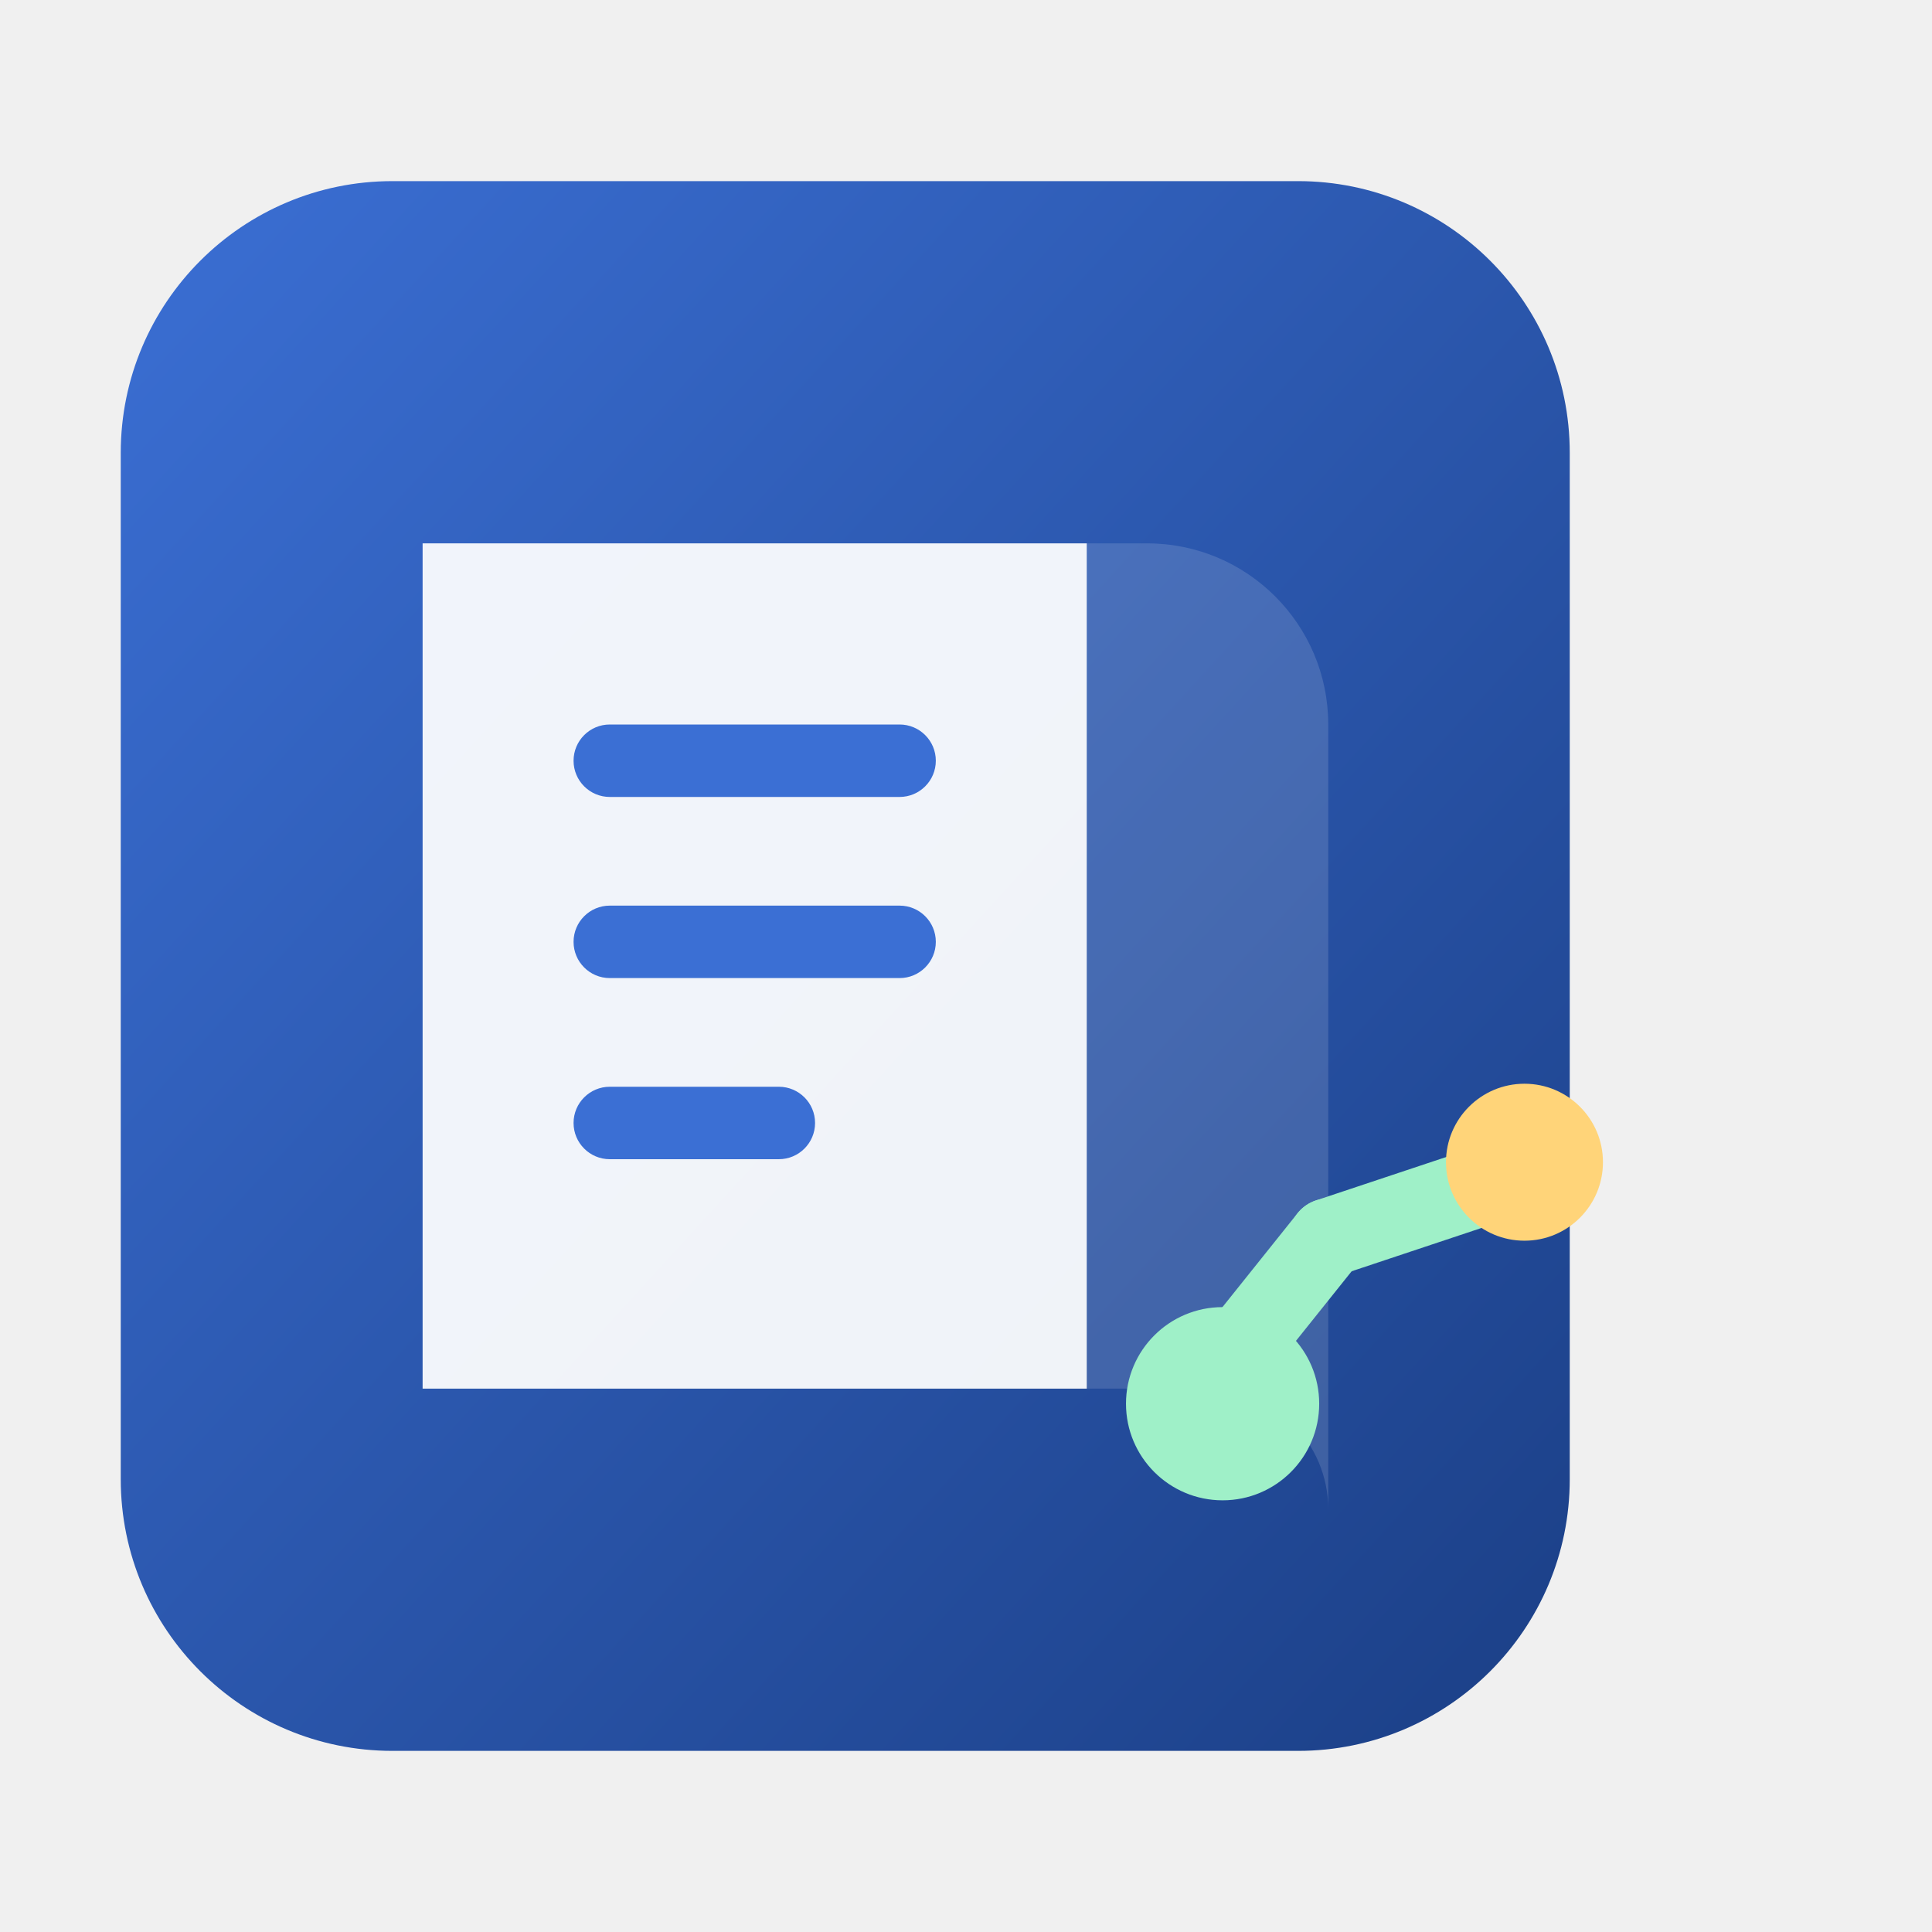
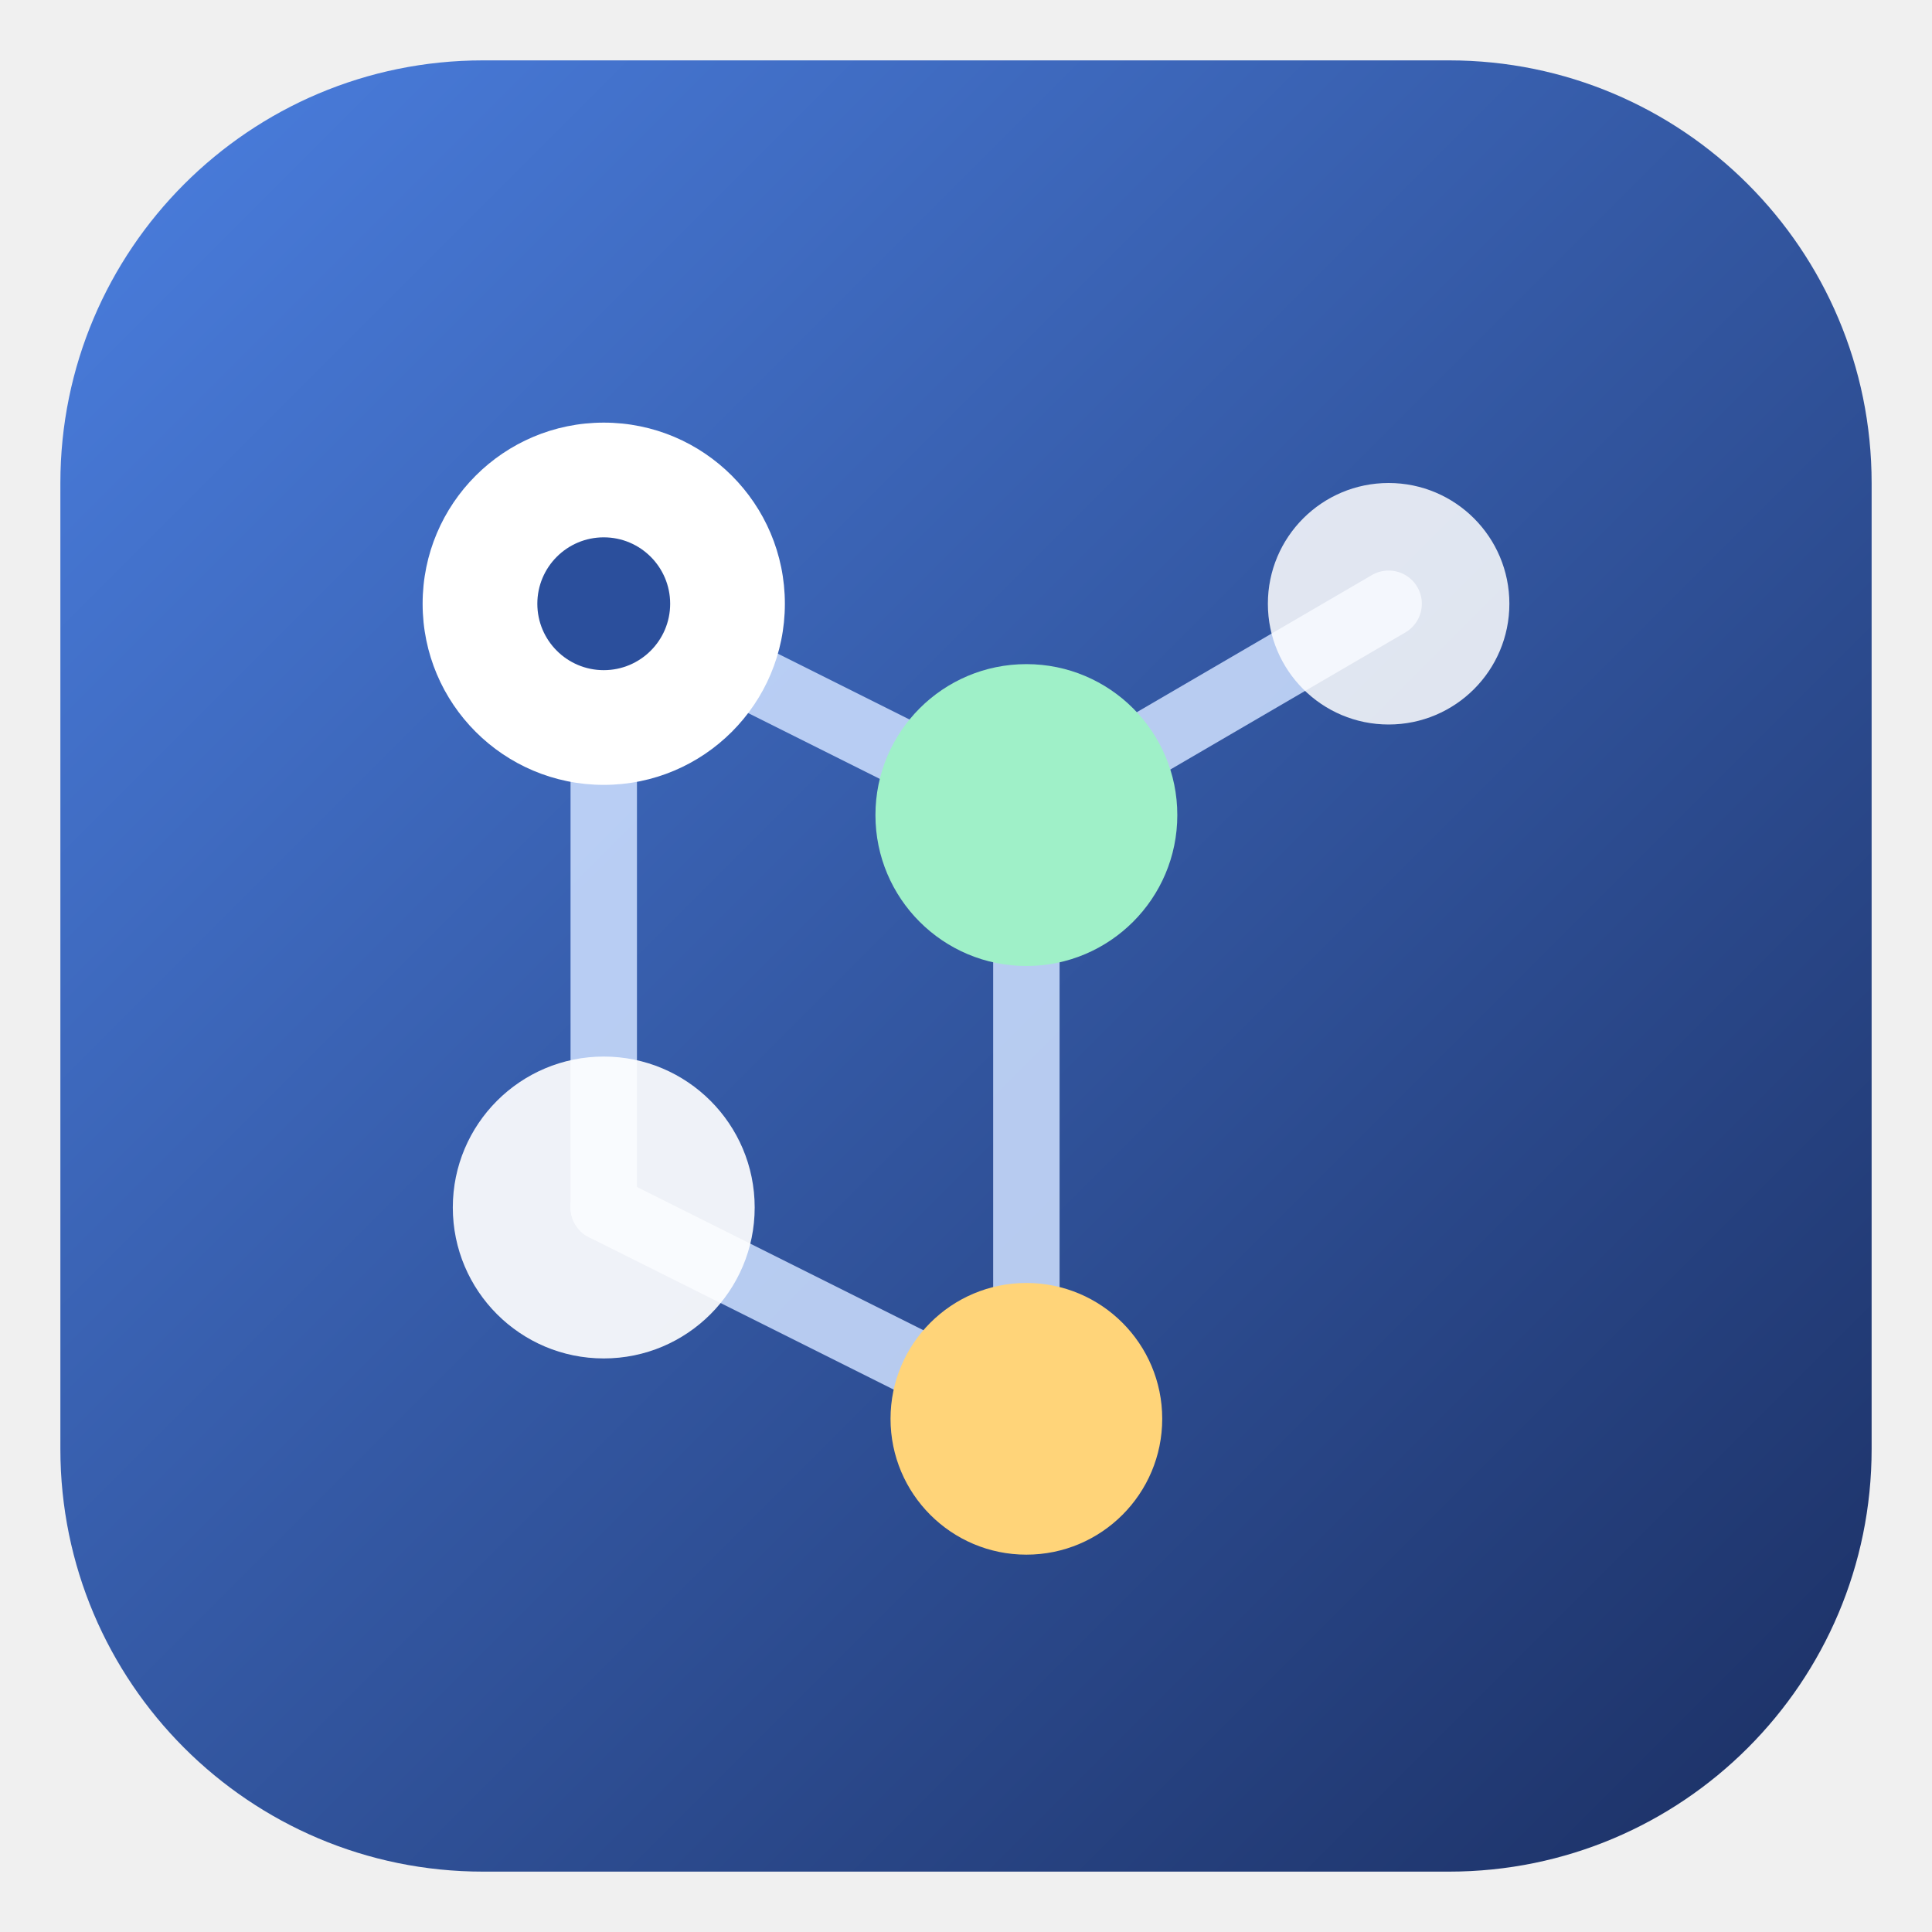
<svg xmlns="http://www.w3.org/2000/svg" viewBox="0 0 64 64" width="64" height="64" role="img" aria-label="CodeMap">
  <defs>
-     <linearGradient id="rw-bg" x1="0" y1="0" x2="1" y2="1">
-       <stop offset="0" stop-color="#3b6fd4" />
-       <stop offset="1" stop-color="#1b3f86" />
+     <linearGradient id="cm-bg" x1="0" y1="0" x2="1" y2="1">
+       <stop offset="0" stop-color="#4b7fe0" />
+       <stop offset="1" stop-color="#1b2f63" />
    </linearGradient>
  </defs>
-   <rect x="4" y="6" width="48" height="52" rx="9" fill="url(#rw-bg)" />
-   <path d="M14 18h24a6 6 0 0 1 6 6v26a4 4 0 0 0-4-4H14z" fill="#ffffff" fill-opacity="0.14" />
-   <path d="M14 18h22v28H14z" fill="#ffffff" fill-opacity="0.92" />
-   <g fill="#3b6fd4">
-     <rect x="19" y="24" width="12" height="2.4" rx="1.2" />
-     <rect x="19" y="30" width="12" height="2.4" rx="1.2" />
-     <rect x="19" y="36" width="8" height="2.4" rx="1.2" />
+   <rect x="2" y="2" width="60" height="60" rx="14" fill="url(#cm-bg)" />
+   <g stroke="#cfe0ff" stroke-width="2.2" stroke-linecap="round" opacity="0.85">
+     <path d="M20 20 34 27" />
+     <path d="M20 20 20 40" />
+     <path d="M20 40 34 47" />
+     <path d="M34 27 46 20" />
+     <path d="M34 27 34 47" />
  </g>
-   <g stroke="#9ff0c8" stroke-width="2.6" fill="none" stroke-linecap="round">
-     <path d="M40 46l4-5" />
-     <path d="M44 41l6-2" />
+   <g>
+     <circle cx="20" cy="20" r="6" fill="#ffffff" />
+     <circle cx="34" cy="27" r="5" fill="#9ff0c8" />
+     <circle cx="20" cy="40" r="5" fill="#ffffff" fill-opacity="0.92" />
+     <circle cx="34" cy="47" r="4.5" fill="#ffd479" />
+     <circle cx="46" cy="20" r="4" fill="#ffffff" fill-opacity="0.85" />
  </g>
-   <circle cx="40.5" cy="46.5" r="3.2" fill="#9ff0c8" />
-   <circle cx="50.5" cy="38.5" r="2.6" fill="#ffd479" />
+   <circle cx="20" cy="20" r="2.2" fill="#2b4f9c" />
</svg>
